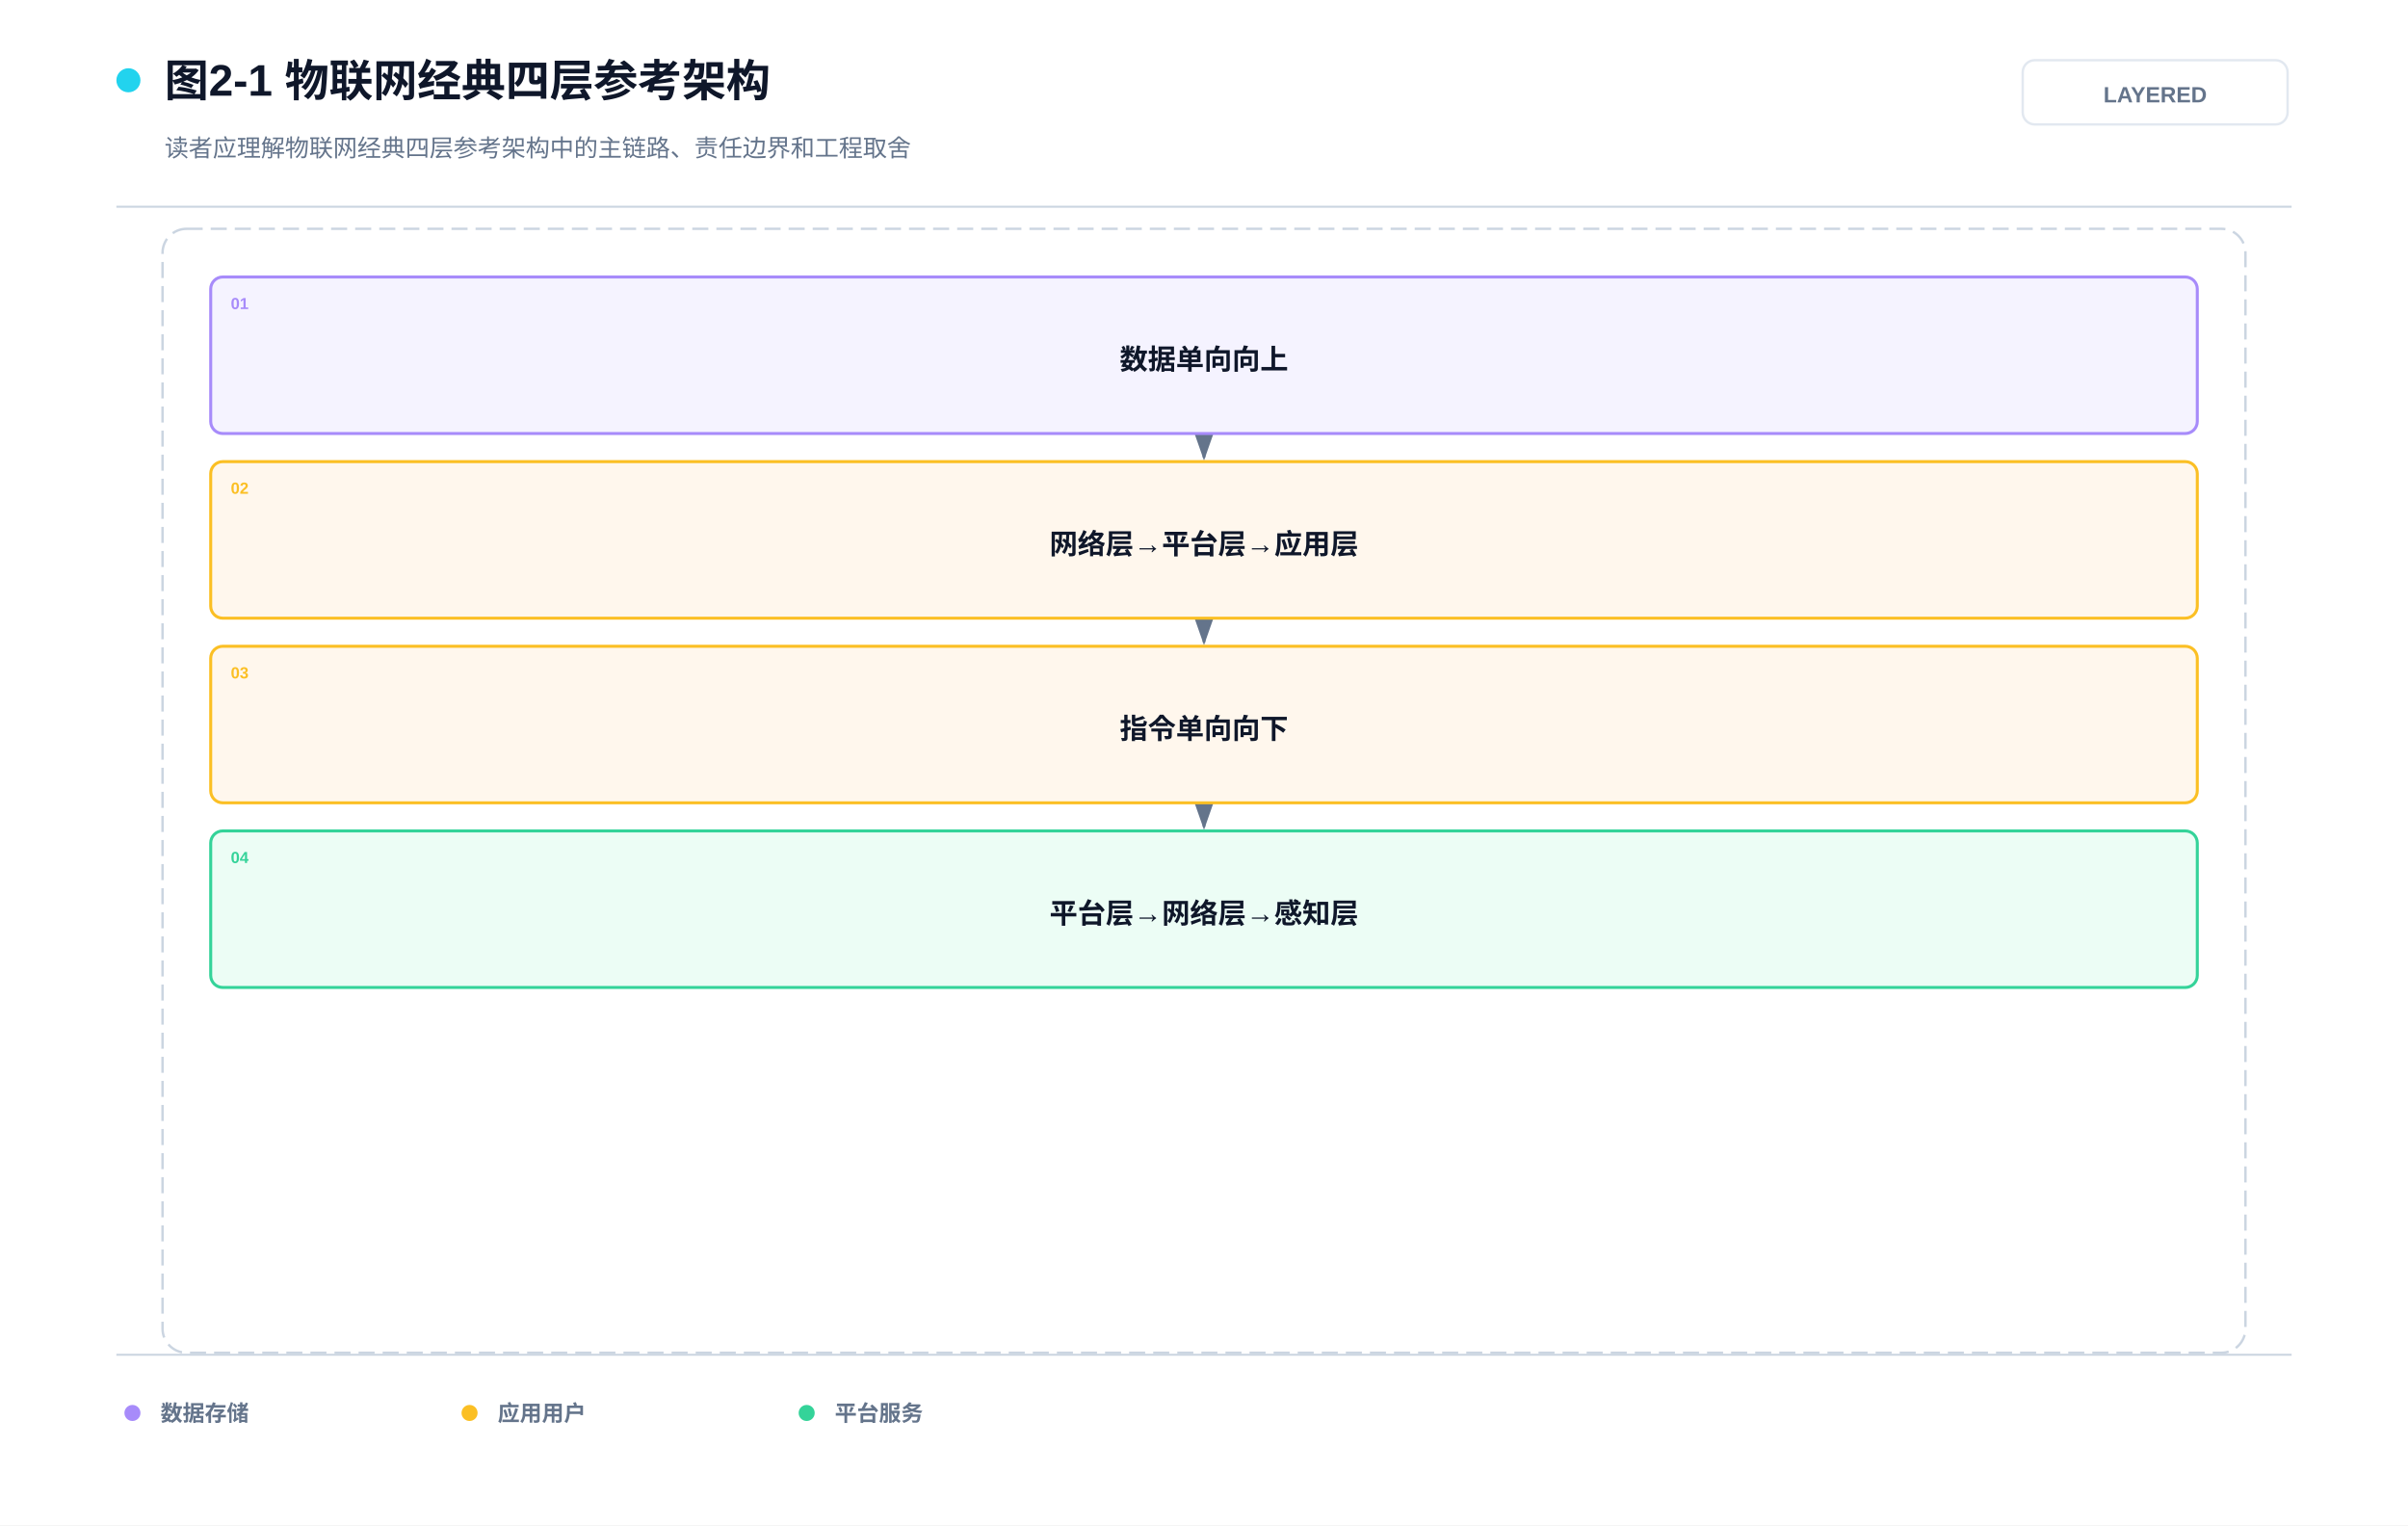
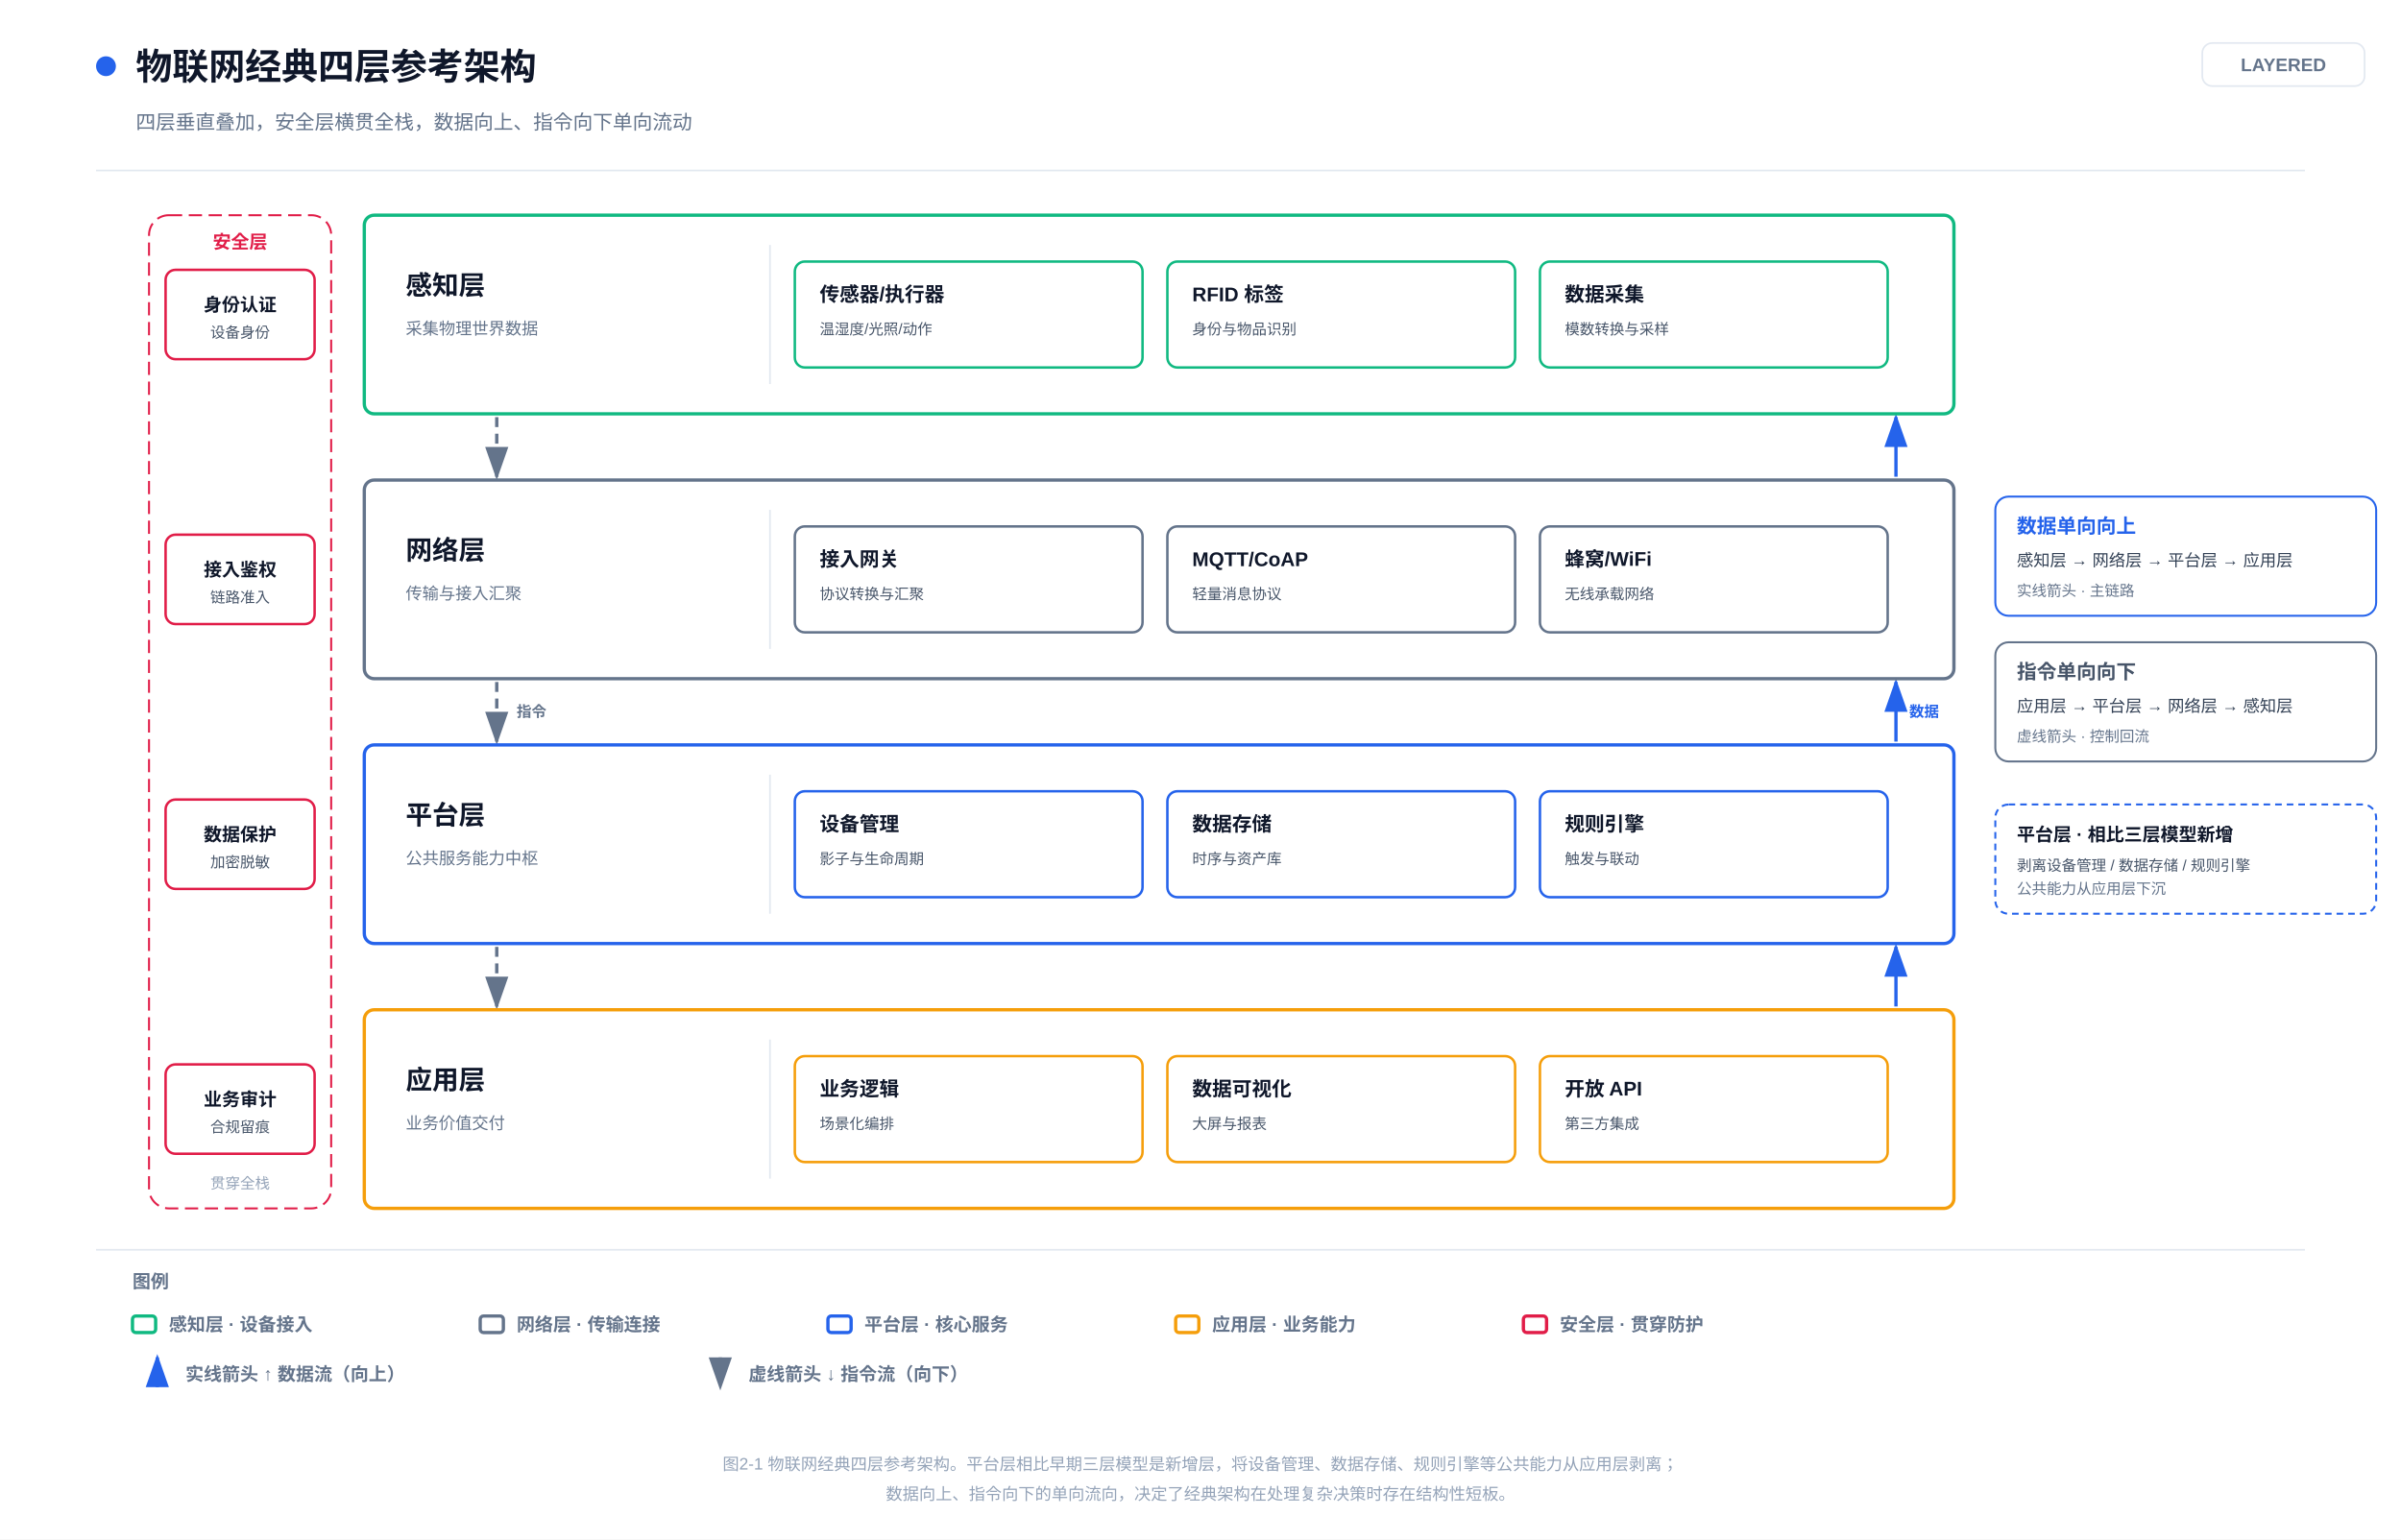
- <svg xmlns="http://www.w3.org/2000/svg" width="1200" height="760" viewBox="0 0 1200 760" role="img" aria-label="图2-1 物联网经典四层参考架构" data-style="architecture-diagram-white-book">
+ <svg xmlns="http://www.w3.org/2000/svg" width="1450" height="930" viewBox="0 0 1450 930" role="img" aria-label="图2-1 物联网经典四层参考架构" data-style="architecture-diagram-wireframe-white" font-family="'JetBrains Mono','PingFang SC','Microsoft YaHei',Arial,sans-serif">
  <defs>
-     <marker id="arrowhead" markerWidth="10" markerHeight="7" refX="9" refY="3.5" orient="auto">
-       <polygon points="0 0, 10 3.5, 0 7" fill="#64748B" />
+     <marker id="ah-blue" markerWidth="10" markerHeight="7" refX="9" refY="3.5" orient="auto">
+       <polygon points="0 0,10 3.5,0 7" fill="#2563EB" />
+     </marker>
+     <marker id="ah-gray" markerWidth="10" markerHeight="7" refX="9" refY="3.5" orient="auto">
+       <polygon points="0 0,10 3.5,0 7" fill="#64748B" />
    </marker>
  </defs>
-   <rect x="0" y="0" width="1200" height="760" fill="#FFFFFF" />
-   <circle cx="64" cy="40" r="6" fill="#22D3EE" />
-   <text x="82" y="48" fill="#0F172A" font-size="22" font-family="'JetBrains Mono', 'PingFang SC', 'Microsoft YaHei', Arial, sans-serif" font-weight="700">图2-1 物联网经典四层参考架构</text>
-   <text x="82.0" y="78.0" fill="#64748B" font-size="12" font-family="'JetBrains Mono', 'PingFang SC', 'Microsoft YaHei', Arial, sans-serif" font-weight="500" text-anchor="start">读者应理解物联网经典四层参考架构中的主链路、责任边界和工程取舍</text>
-   <rect x="1008.0" y="30.0" width="132.0" height="32.0" rx="6.0" fill="#FFFFFF" stroke="#E2E8F0" stroke-width="1.2" />
-   <text x="1074" y="51" fill="#64748B" font-size="11" font-family="'JetBrains Mono', 'PingFang SC', 'Microsoft YaHei', Arial, sans-serif" font-weight="700" text-anchor="middle">LAYERED</text>
-   <line x1="58" y1="103" x2="1142" y2="103" stroke="#CBD5E1" stroke-width="1" />
-   <rect x="81.0" y="114.0" width="1038.0" height="560.0" rx="12.0" fill="#FFFFFF" stroke="#CBD5E1" stroke-width="1.2" stroke-dasharray="8 4" />
-   <line x1="600.0" y1="218.0" x2="600.0" y2="228.0" stroke="#94A3B8" stroke-width="1.5" marker-end="url(#arrowhead)" />
-   <line x1="600.0" y1="310.0" x2="600.0" y2="320.0" stroke="#94A3B8" stroke-width="1.5" marker-end="url(#arrowhead)" />
-   <line x1="600.0" y1="402.0" x2="600.0" y2="412.0" stroke="#94A3B8" stroke-width="1.5" marker-end="url(#arrowhead)" />
-   <rect x="105.0" y="138.0" width="990.0" height="78.0" rx="6.0" fill="#F5F3FF" stroke="#A78BFA" stroke-width="1.5" />
-   <text x="115.0" y="154.0" fill="#A78BFA" font-size="8" font-family="'JetBrains Mono', 'PingFang SC', 'Microsoft YaHei', Arial, sans-serif" font-weight="700">01</text>
-   <text x="600.0" y="184.0" fill="#0F172A" font-size="14" font-family="'JetBrains Mono', 'PingFang SC', 'Microsoft YaHei', Arial, sans-serif" font-weight="700" text-anchor="middle">数据单向向上</text>
-   <rect x="105.0" y="230.0" width="990.0" height="78.0" rx="6.0" fill="#FFF7ED" stroke="#FBBF24" stroke-width="1.5" />
-   <text x="115.0" y="246.0" fill="#FBBF24" font-size="8" font-family="'JetBrains Mono', 'PingFang SC', 'Microsoft YaHei', Arial, sans-serif" font-weight="700">02</text>
-   <text x="600.0" y="276.0" fill="#0F172A" font-size="14" font-family="'JetBrains Mono', 'PingFang SC', 'Microsoft YaHei', Arial, sans-serif" font-weight="700" text-anchor="middle">网络层→平台层→应用层</text>
-   <rect x="105.0" y="322.0" width="990.0" height="78.0" rx="6.0" fill="#FFF7ED" stroke="#FBBF24" stroke-width="1.5" />
-   <text x="115.0" y="338.0" fill="#FBBF24" font-size="8" font-family="'JetBrains Mono', 'PingFang SC', 'Microsoft YaHei', Arial, sans-serif" font-weight="700">03</text>
-   <text x="600.0" y="368.0" fill="#0F172A" font-size="14" font-family="'JetBrains Mono', 'PingFang SC', 'Microsoft YaHei', Arial, sans-serif" font-weight="700" text-anchor="middle">指令单向向下</text>
-   <rect x="105.0" y="414.0" width="990.0" height="78.0" rx="6.0" fill="#ECFDF5" stroke="#34D399" stroke-width="1.5" />
-   <text x="115.0" y="430.0" fill="#34D399" font-size="8" font-family="'JetBrains Mono', 'PingFang SC', 'Microsoft YaHei', Arial, sans-serif" font-weight="700">04</text>
-   <text x="600.0" y="460.0" fill="#0F172A" font-size="14" font-family="'JetBrains Mono', 'PingFang SC', 'Microsoft YaHei', Arial, sans-serif" font-weight="700" text-anchor="middle">平台层→网络层→感知层</text>
-   <line x1="58" y1="675" x2="1142" y2="675" stroke="#CBD5E1" stroke-width="1" />
-   <circle cx="66.0" cy="704.0" r="4" fill="#A78BFA" />
-   <text x="80.0" y="708.0" fill="#64748B" font-size="11" font-family="'JetBrains Mono', 'PingFang SC', 'Microsoft YaHei', Arial, sans-serif" font-weight="600" text-anchor="start">数据存储</text>
-   <circle cx="234.0" cy="704.0" r="4" fill="#FBBF24" />
-   <text x="248.0" y="708.0" fill="#64748B" font-size="11" font-family="'JetBrains Mono', 'PingFang SC', 'Microsoft YaHei', Arial, sans-serif" font-weight="600" text-anchor="start">应用用户</text>
-   <circle cx="402.0" cy="704.0" r="4" fill="#34D399" />
-   <text x="416.0" y="708.0" fill="#64748B" font-size="11" font-family="'JetBrains Mono', 'PingFang SC', 'Microsoft YaHei', Arial, sans-serif" font-weight="600" text-anchor="start">平台服务</text>
+   <rect x="0" y="0" width="1450" height="930" fill="#FFFFFF" />
+   <circle cx="64" cy="40" r="6" fill="#2563EB" />
+   <text x="82" y="48" fill="#0F172A" font-size="22" font-weight="700">物联网经典四层参考架构</text>
+   <text x="82" y="78" fill="#64748B" font-size="12" font-weight="500">四层垂直叠加，安全层横贯全栈，数据向上、指令向下单向流动</text>
+   <rect x="1330" y="26" width="98" height="26" rx="6" fill="#FFFFFF" stroke="#E2E8F0" stroke-width="1" />
+   <text x="1379" y="43" fill="#64748B" font-size="11" font-weight="700" text-anchor="middle">LAYERED</text>
+   <line x1="58" y1="103" x2="1392" y2="103" stroke="#E2E8F0" stroke-width="1" />
+   <rect x="90" y="130" width="110" height="600" rx="12" fill="none" stroke="#E11D48" stroke-width="1.2" stroke-dasharray="8 4" />
+   <text x="145" y="150" fill="#E11D48" font-size="11" font-weight="600" text-anchor="middle">安全层</text>
+   <line x1="1145" y1="288" x2="1145" y2="252" stroke="#2563EB" stroke-width="2" marker-end="url(#ah-blue)" />
+   <line x1="1145" y1="448" x2="1145" y2="412" stroke="#2563EB" stroke-width="2" marker-end="url(#ah-blue)" />
+   <line x1="1145" y1="608" x2="1145" y2="572" stroke="#2563EB" stroke-width="2" marker-end="url(#ah-blue)" />
+   <line x1="300" y1="252" x2="300" y2="288" stroke="#64748B" stroke-width="2" stroke-dasharray="6 4" marker-end="url(#ah-gray)" />
+   <line x1="300" y1="412" x2="300" y2="448" stroke="#64748B" stroke-width="2" stroke-dasharray="6 4" marker-end="url(#ah-gray)" />
+   <line x1="300" y1="572" x2="300" y2="608" stroke="#64748B" stroke-width="2" stroke-dasharray="6 4" marker-end="url(#ah-gray)" />
+   <text x="1153" y="433" fill="#2563EB" font-size="9" font-weight="700">数据</text>
+   <text x="312" y="433" fill="#64748B" font-size="9" font-weight="700">指令</text>
+   <rect x="100" y="163" width="90" height="54" rx="6" fill="#FFFFFF" stroke="#E11D48" stroke-width="1.5" />
+   <text x="145" y="188" fill="#0F172A" font-size="11" font-weight="700" text-anchor="middle">身份认证</text>
+   <text x="145" y="204" fill="#475569" font-size="9" font-weight="500" text-anchor="middle">设备身份</text>
+   <rect x="100" y="323" width="90" height="54" rx="6" fill="#FFFFFF" stroke="#E11D48" stroke-width="1.5" />
+   <text x="145" y="348" fill="#0F172A" font-size="11" font-weight="700" text-anchor="middle">接入鉴权</text>
+   <text x="145" y="364" fill="#475569" font-size="9" font-weight="500" text-anchor="middle">链路准入</text>
+   <rect x="100" y="483" width="90" height="54" rx="6" fill="#FFFFFF" stroke="#E11D48" stroke-width="1.5" />
+   <text x="145" y="508" fill="#0F172A" font-size="11" font-weight="700" text-anchor="middle">数据保护</text>
+   <text x="145" y="524" fill="#475569" font-size="9" font-weight="500" text-anchor="middle">加密脱敏</text>
+   <rect x="100" y="643" width="90" height="54" rx="6" fill="#FFFFFF" stroke="#E11D48" stroke-width="1.5" />
+   <text x="145" y="668" fill="#0F172A" font-size="11" font-weight="700" text-anchor="middle">业务审计</text>
+   <text x="145" y="684" fill="#475569" font-size="9" font-weight="500" text-anchor="middle">合规留痕</text>
+   <text x="145" y="718" fill="#94A3B8" font-size="9" font-weight="500" text-anchor="middle">贯穿全栈</text>
+   <rect x="220" y="130" width="960" height="120" rx="6" fill="#FFFFFF" stroke="#10B981" stroke-width="2" />
+   <text x="245" y="178" fill="#0F172A" font-size="16" font-weight="700">感知层</text>
+   <text x="245" y="202" fill="#64748B" font-size="10" font-weight="500">采集物理世界数据</text>
+   <line x1="465" y1="148" x2="465" y2="232" stroke="#E2E8F0" stroke-width="1" />
+   <rect x="480" y="158" width="210" height="64" rx="6" fill="#FFFFFF" stroke="#10B981" stroke-width="1.5" />
+   <text x="495" y="182" fill="#0F172A" font-size="12" font-weight="700">传感器/执行器</text>
+   <text x="495" y="202" fill="#475569" font-size="9" font-weight="500">温湿度/光照/动作</text>
+   <rect x="705" y="158" width="210" height="64" rx="6" fill="#FFFFFF" stroke="#10B981" stroke-width="1.5" />
+   <text x="720" y="182" fill="#0F172A" font-size="12" font-weight="700">RFID 标签</text>
+   <text x="720" y="202" fill="#475569" font-size="9" font-weight="500">身份与物品识别</text>
+   <rect x="930" y="158" width="210" height="64" rx="6" fill="#FFFFFF" stroke="#10B981" stroke-width="1.5" />
+   <text x="945" y="182" fill="#0F172A" font-size="12" font-weight="700">数据采集</text>
+   <text x="945" y="202" fill="#475569" font-size="9" font-weight="500">模数转换与采样</text>
+   <rect x="220" y="290" width="960" height="120" rx="6" fill="#FFFFFF" stroke="#64748B" stroke-width="2" />
+   <text x="245" y="338" fill="#0F172A" font-size="16" font-weight="700">网络层</text>
+   <text x="245" y="362" fill="#64748B" font-size="10" font-weight="500">传输与接入汇聚</text>
+   <line x1="465" y1="308" x2="465" y2="392" stroke="#E2E8F0" stroke-width="1" />
+   <rect x="480" y="318" width="210" height="64" rx="6" fill="#FFFFFF" stroke="#64748B" stroke-width="1.5" />
+   <text x="495" y="342" fill="#0F172A" font-size="12" font-weight="700">接入网关</text>
+   <text x="495" y="362" fill="#475569" font-size="9" font-weight="500">协议转换与汇聚</text>
+   <rect x="705" y="318" width="210" height="64" rx="6" fill="#FFFFFF" stroke="#64748B" stroke-width="1.5" />
+   <text x="720" y="342" fill="#0F172A" font-size="12" font-weight="700">MQTT/CoAP</text>
+   <text x="720" y="362" fill="#475569" font-size="9" font-weight="500">轻量消息协议</text>
+   <rect x="930" y="318" width="210" height="64" rx="6" fill="#FFFFFF" stroke="#64748B" stroke-width="1.5" />
+   <text x="945" y="342" fill="#0F172A" font-size="12" font-weight="700">蜂窝/WiFi</text>
+   <text x="945" y="362" fill="#475569" font-size="9" font-weight="500">无线承载网络</text>
+   <rect x="220" y="450" width="960" height="120" rx="6" fill="#FFFFFF" stroke="#2563EB" stroke-width="2" />
+   <text x="245" y="498" fill="#0F172A" font-size="16" font-weight="700">平台层</text>
+   <text x="245" y="522" fill="#64748B" font-size="10" font-weight="500">公共服务能力中枢</text>
+   <line x1="465" y1="468" x2="465" y2="552" stroke="#E2E8F0" stroke-width="1" />
+   <rect x="480" y="478" width="210" height="64" rx="6" fill="#FFFFFF" stroke="#2563EB" stroke-width="1.5" />
+   <text x="495" y="502" fill="#0F172A" font-size="12" font-weight="700">设备管理</text>
+   <text x="495" y="522" fill="#475569" font-size="9" font-weight="500">影子与生命周期</text>
+   <rect x="705" y="478" width="210" height="64" rx="6" fill="#FFFFFF" stroke="#2563EB" stroke-width="1.5" />
+   <text x="720" y="502" fill="#0F172A" font-size="12" font-weight="700">数据存储</text>
+   <text x="720" y="522" fill="#475569" font-size="9" font-weight="500">时序与资产库</text>
+   <rect x="930" y="478" width="210" height="64" rx="6" fill="#FFFFFF" stroke="#2563EB" stroke-width="1.5" />
+   <text x="945" y="502" fill="#0F172A" font-size="12" font-weight="700">规则引擎</text>
+   <text x="945" y="522" fill="#475569" font-size="9" font-weight="500">触发与联动</text>
+   <rect x="220" y="610" width="960" height="120" rx="6" fill="#FFFFFF" stroke="#F59E0B" stroke-width="2" />
+   <text x="245" y="658" fill="#0F172A" font-size="16" font-weight="700">应用层</text>
+   <text x="245" y="682" fill="#64748B" font-size="10" font-weight="500">业务价值交付</text>
+   <line x1="465" y1="628" x2="465" y2="712" stroke="#E2E8F0" stroke-width="1" />
+   <rect x="480" y="638" width="210" height="64" rx="6" fill="#FFFFFF" stroke="#F59E0B" stroke-width="1.5" />
+   <text x="495" y="662" fill="#0F172A" font-size="12" font-weight="700">业务逻辑</text>
+   <text x="495" y="682" fill="#475569" font-size="9" font-weight="500">场景化编排</text>
+   <rect x="705" y="638" width="210" height="64" rx="6" fill="#FFFFFF" stroke="#F59E0B" stroke-width="1.5" />
+   <text x="720" y="662" fill="#0F172A" font-size="12" font-weight="700">数据可视化</text>
+   <text x="720" y="682" fill="#475569" font-size="9" font-weight="500">大屏与报表</text>
+   <rect x="930" y="638" width="210" height="64" rx="6" fill="#FFFFFF" stroke="#F59E0B" stroke-width="1.5" />
+   <text x="945" y="662" fill="#0F172A" font-size="12" font-weight="700">开放 API</text>
+   <text x="945" y="682" fill="#475569" font-size="9" font-weight="500">第三方集成</text>
+   <rect x="1205" y="300" width="230" height="72" rx="8" fill="#FFFFFF" stroke="#2563EB" stroke-width="1.2" />
+   <text x="1218" y="322" fill="#2563EB" font-size="12" font-weight="700">数据单向向上</text>
+   <text x="1218" y="342" fill="#334155" font-size="10" font-weight="500">感知层 → 网络层 → 平台层 → 应用层</text>
+   <text x="1218" y="360" fill="#64748B" font-size="9" font-weight="500">实线箭头 · 主链路</text>
+   <rect x="1205" y="388" width="230" height="72" rx="8" fill="#FFFFFF" stroke="#64748B" stroke-width="1.2" />
+   <text x="1218" y="410" fill="#475569" font-size="12" font-weight="700">指令单向向下</text>
+   <text x="1218" y="430" fill="#334155" font-size="10" font-weight="500">应用层 → 平台层 → 网络层 → 感知层</text>
+   <text x="1218" y="448" fill="#64748B" font-size="9" font-weight="500">虚线箭头 · 控制回流</text>
+   <rect x="1205" y="486" width="230" height="66" rx="8" fill="#FFFFFF" stroke="#2563EB" stroke-width="1.2" stroke-dasharray="4 3" />
+   <text x="1218" y="508" fill="#0F172A" font-size="11" font-weight="700">平台层 · 相比三层模型新增</text>
+   <text x="1218" y="526" fill="#475569" font-size="9" font-weight="500">剥离设备管理 / 数据存储 / 规则引擎</text>
+   <text x="1218" y="540" fill="#64748B" font-size="9" font-weight="500">公共能力从应用层下沉</text>
+   <line x1="58" y1="755" x2="1392" y2="755" stroke="#E2E8F0" stroke-width="1" />
+   <text x="80" y="778" fill="#64748B" font-size="11" font-weight="700">图例</text>
+   <rect x="80" y="795" width="14" height="10" rx="2" fill="#FFFFFF" stroke="#10B981" stroke-width="2" />
+   <text x="102" y="804" fill="#64748B" font-size="11" font-weight="600">感知层 · 设备接入</text>
+   <rect x="290" y="795" width="14" height="10" rx="2" fill="#FFFFFF" stroke="#64748B" stroke-width="2" />
+   <text x="312" y="804" fill="#64748B" font-size="11" font-weight="600">网络层 · 传输连接</text>
+   <rect x="500" y="795" width="14" height="10" rx="2" fill="#FFFFFF" stroke="#2563EB" stroke-width="2" />
+   <text x="522" y="804" fill="#64748B" font-size="11" font-weight="600">平台层 · 核心服务</text>
+   <rect x="710" y="795" width="14" height="10" rx="2" fill="#FFFFFF" stroke="#F59E0B" stroke-width="2" />
+   <text x="732" y="804" fill="#64748B" font-size="11" font-weight="600">应用层 · 业务能力</text>
+   <rect x="920" y="795" width="14" height="10" rx="2" fill="#FFFFFF" stroke="#E11D48" stroke-width="2" />
+   <text x="942" y="804" fill="#64748B" font-size="11" font-weight="600">安全层 · 贯穿防护</text>
+   <line x1="95" y1="838" x2="95" y2="820" stroke="#2563EB" stroke-width="2" marker-end="url(#ah-blue)" />
+   <text x="112" y="834" fill="#64748B" font-size="11" font-weight="600">实线箭头 ↑ 数据流（向上）</text>
+   <line x1="435" y1="820" x2="435" y2="838" stroke="#64748B" stroke-width="2" stroke-dasharray="6 4" marker-end="url(#ah-gray)" />
+   <text x="452" y="834" fill="#64748B" font-size="11" font-weight="600">虚线箭头 ↓ 指令流（向下）</text>
+   <text x="725" y="888" fill="#94A3B8" font-size="10" font-weight="500" text-anchor="middle">图2-1 物联网经典四层参考架构。平台层相比早期三层模型是新增层，将设备管理、数据存储、规则引擎等公共能力从应用层剥离；</text>
+   <text x="725" y="906" fill="#94A3B8" font-size="10" font-weight="500" text-anchor="middle">数据向上、指令向下的单向流向，决定了经典架构在处理复杂决策时存在结构性短板。</text>
</svg>
